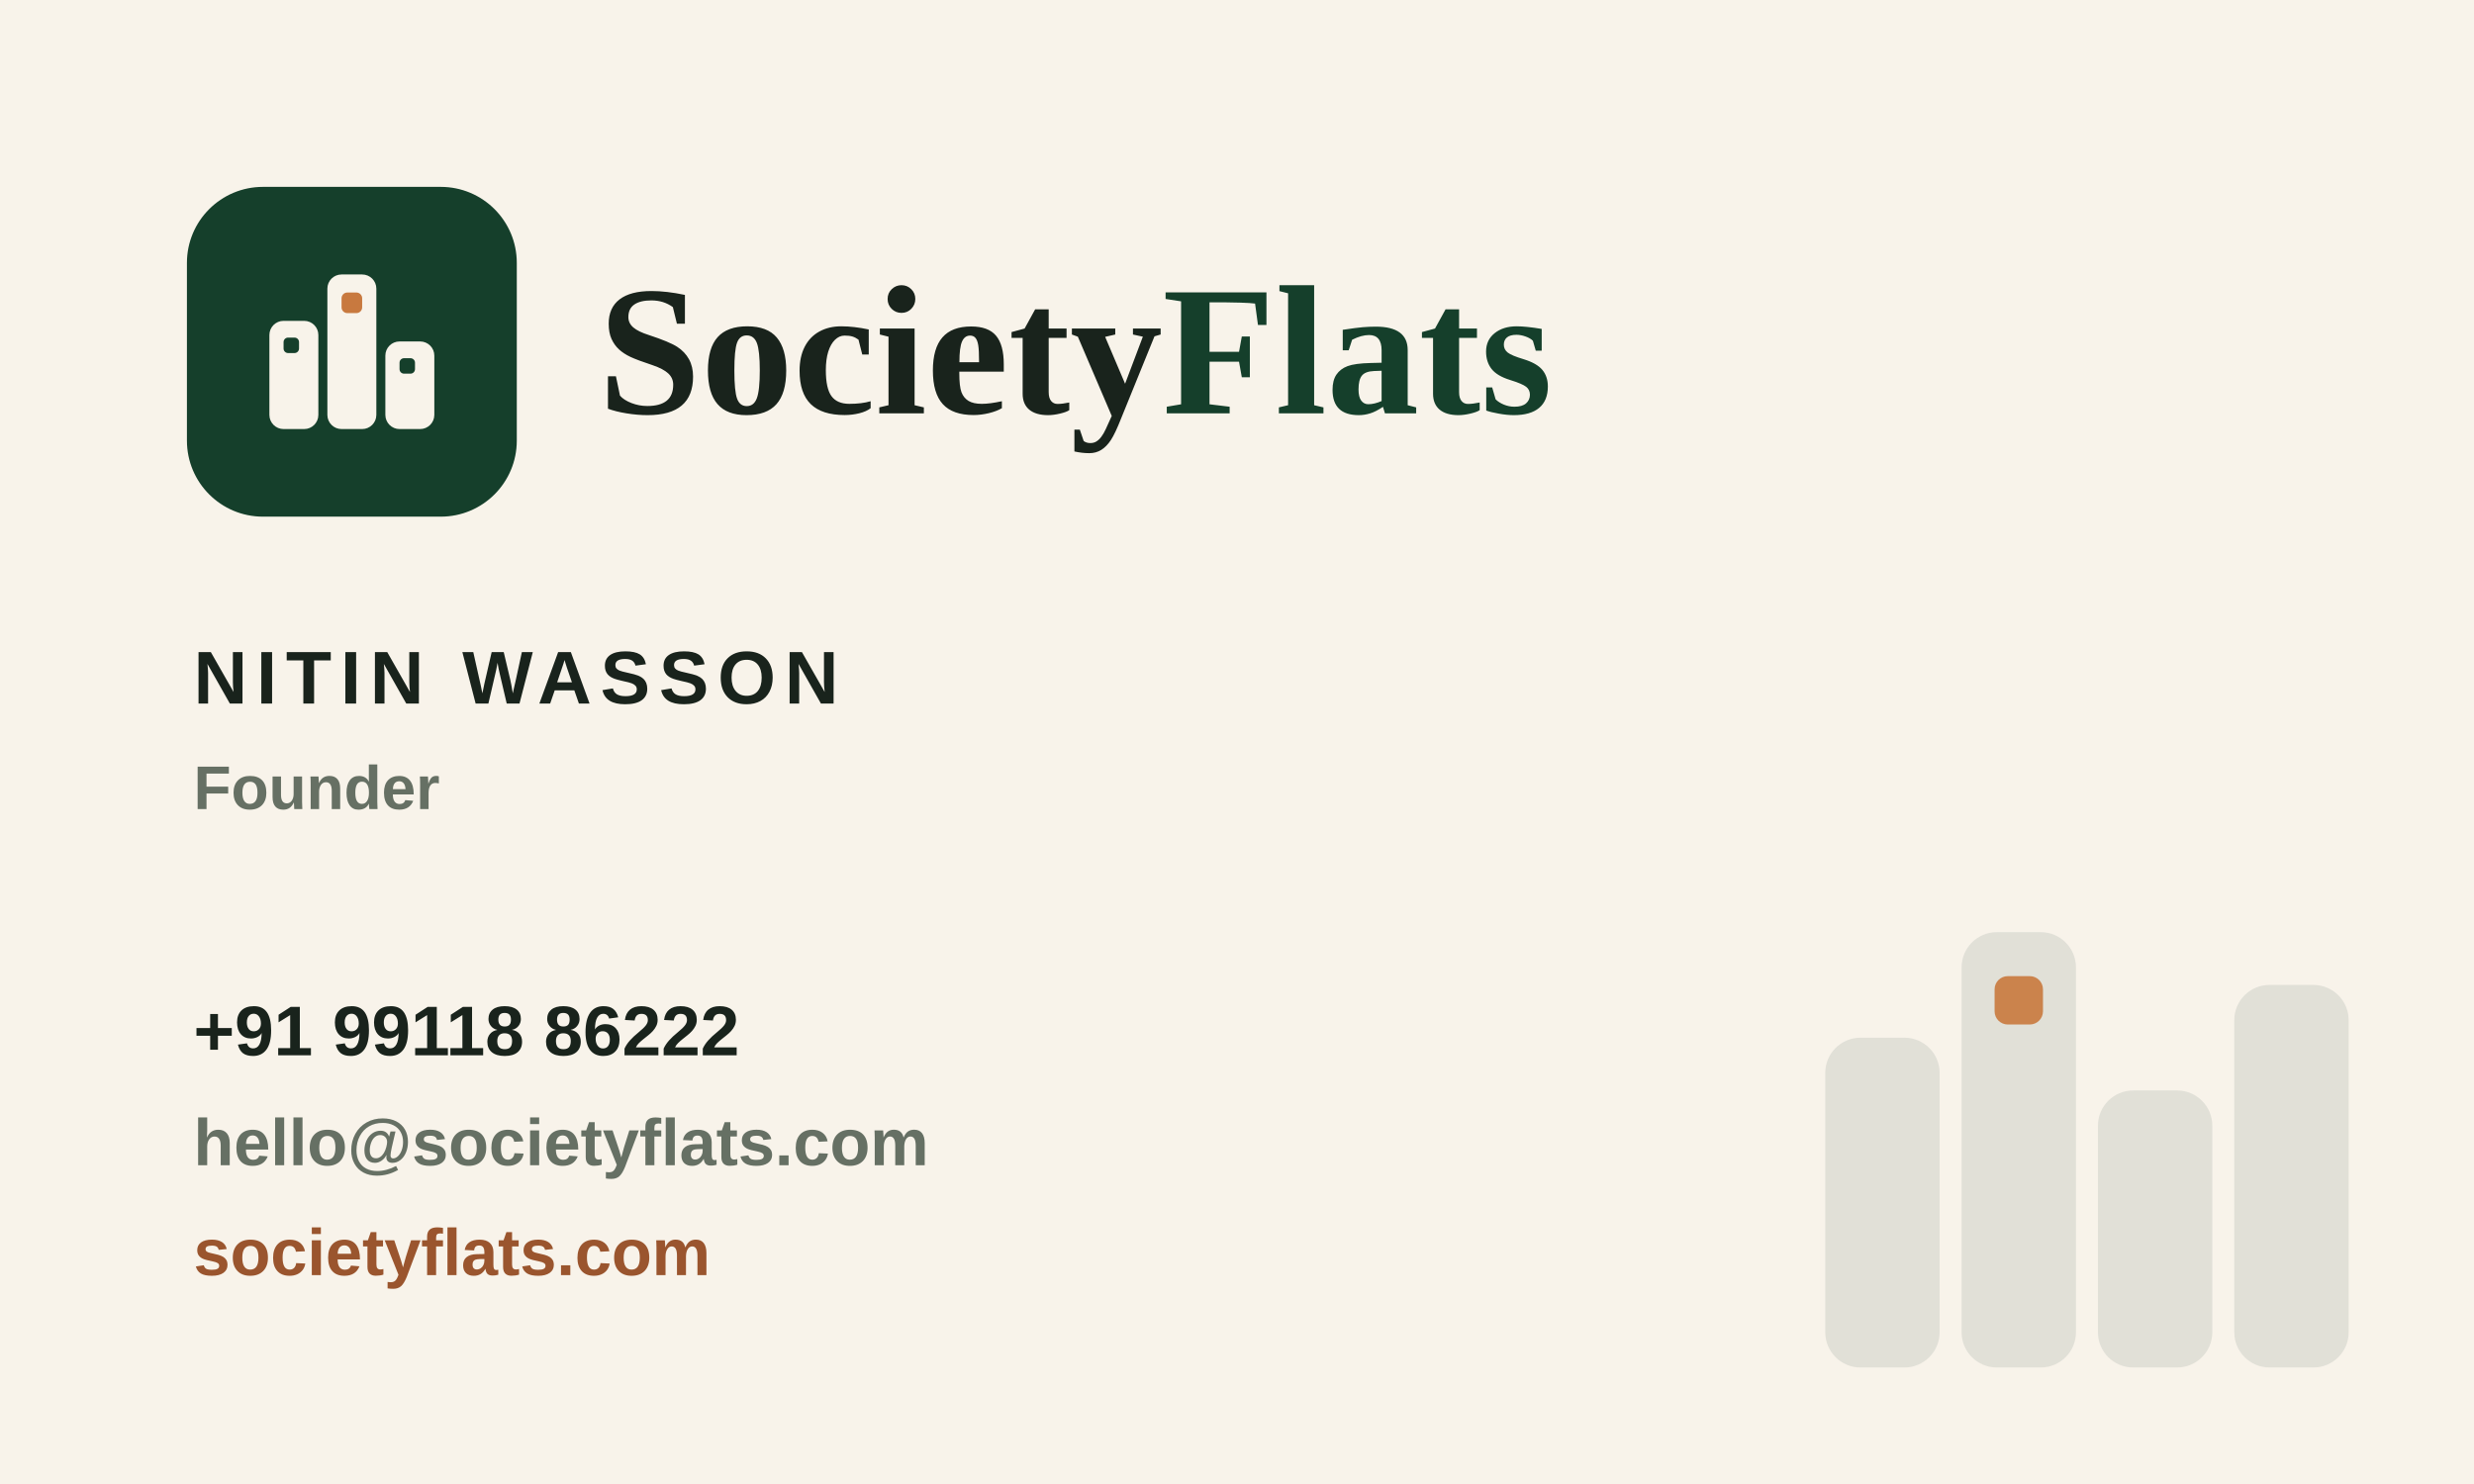
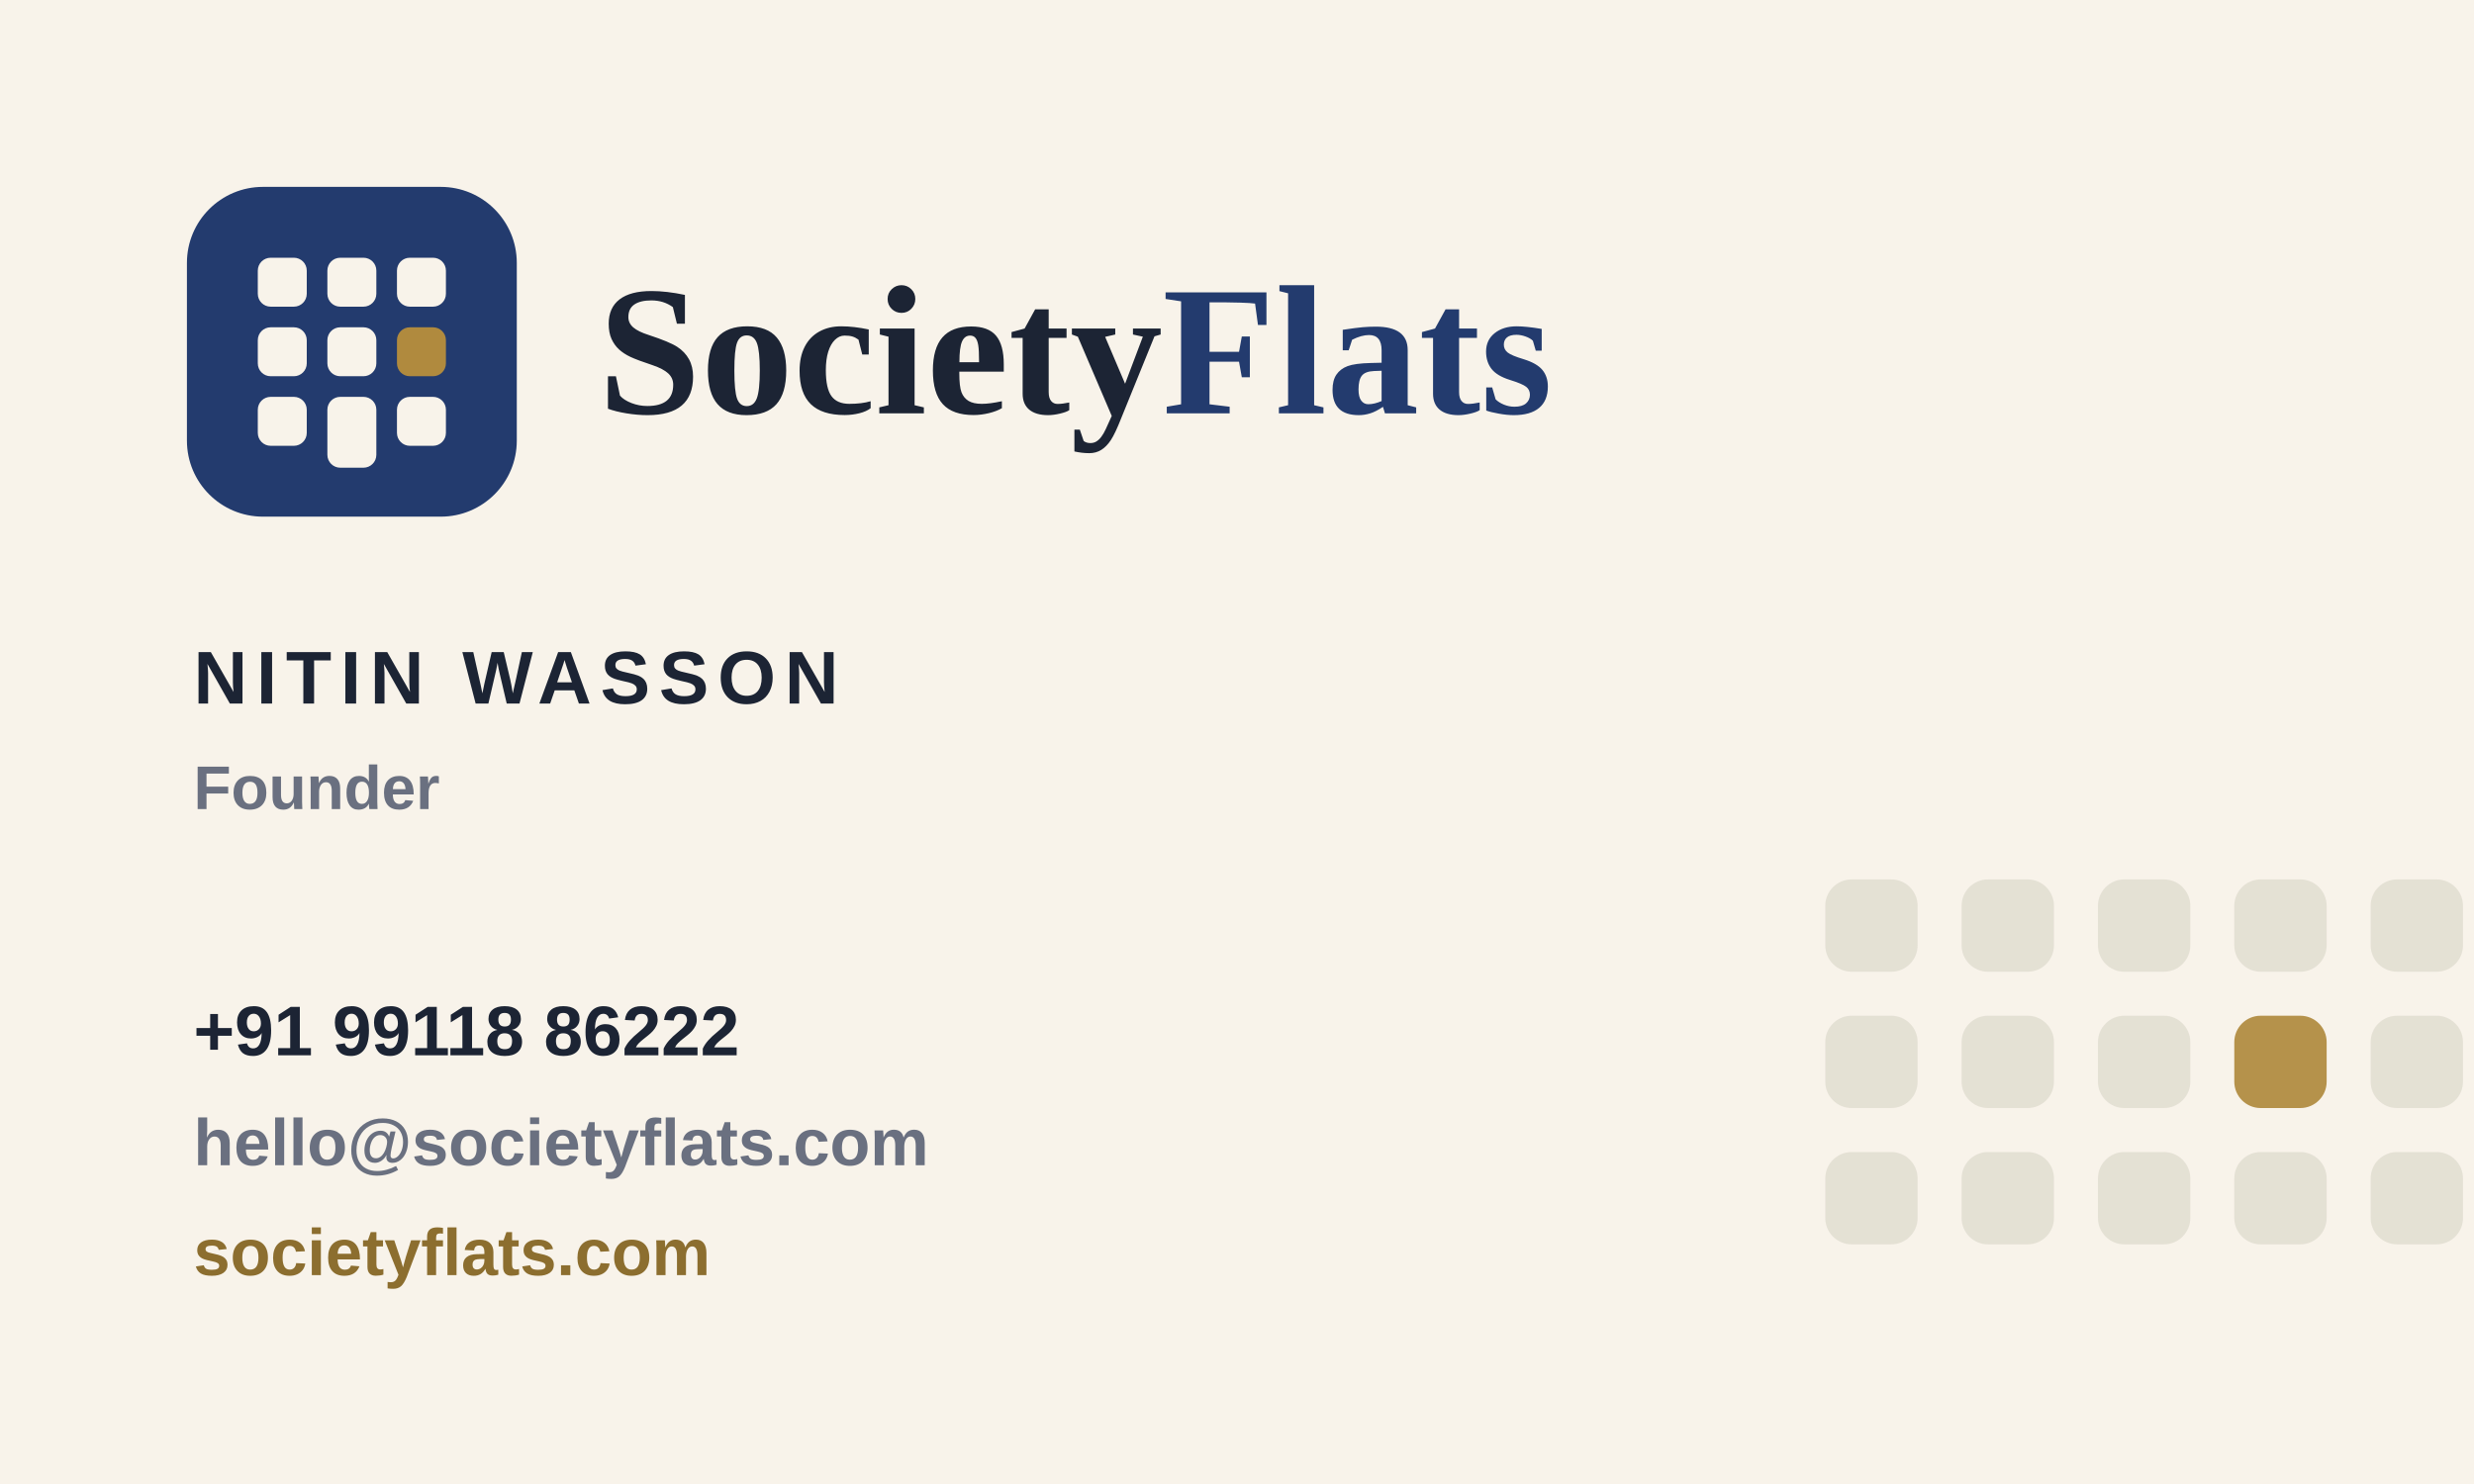
<svg xmlns="http://www.w3.org/2000/svg" width="1125" height="675" viewBox="0 0 1125 675" fill="none">
  <rect width="1125" height="675" fill="#F8F3EA" />
  <g transform="translate(85 85) scale(0.2929688)">
-     <rect width="512" height="512" rx="118" fill="#153F2B" />
-     <rect x="128" y="208" width="76" height="168" rx="22" fill="#F8F3EA" />
-     <rect x="218" y="136" width="76" height="240" rx="22" fill="#F8F3EA" />
-     <rect x="308" y="240" width="76" height="136" rx="22" fill="#F8F3EA" />
-     <rect x="150" y="234" width="24" height="24" rx="7" fill="#153F2B" />
-     <rect x="330" y="266" width="24" height="24" rx="7" fill="#153F2B" />
-     <rect x="240" y="164" width="32" height="32" rx="9" fill="#C8793F" />
+     <rect width="512" height="512" rx="118" fill="#233B6E" />
+     <rect x="110" y="110" width="76" height="76" rx="20" fill="#F8F3EA" />
+     <rect x="218" y="110" width="76" height="76" rx="20" fill="#F8F3EA" />
+     <rect x="326" y="110" width="76" height="76" rx="20" fill="#F8F3EA" />
+     <rect x="110" y="218" width="76" height="76" rx="20" fill="#F8F3EA" />
+     <rect x="218" y="218" width="76" height="76" rx="20" fill="#F8F3EA" />
+     <rect x="326" y="218" width="76" height="76" rx="20" fill="#B08A3E" />
+     <rect x="110" y="326" width="76" height="76" rx="20" fill="#F8F3EA" />
+     <rect x="218" y="326" width="76" height="110" rx="20" fill="#F8F3EA" />
+     <rect x="326" y="326" width="76" height="76" rx="20" fill="#F8F3EA" />
  </g>
-   <text x="272" y="188" font-family="Newsreader, Georgia, 'Times New Roman', serif" font-size="84" font-weight="600" fill="#19231C">Society<tspan fill="#153F2B">Flats</tspan>
+   <text x="272" y="188" font-family="Newsreader, Georgia, 'Times New Roman', serif" font-size="84" font-weight="600" fill="#1C2434">Society<tspan fill="#233B6E">Flats</tspan>
  </text>
-   <text x="88" y="320" font-family="'Hanken Grotesk', 'Helvetica Neue', Arial, sans-serif" font-size="34" font-weight="800" fill="#19231C" letter-spacing="4">NITIN WASSON</text>
-   <text x="88" y="368" font-family="'Hanken Grotesk', 'Helvetica Neue', Arial, sans-serif" font-size="28" font-weight="600" fill="#667064">Founder</text>
-   <text x="88" y="480" font-family="'Hanken Grotesk', 'Helvetica Neue', Arial, sans-serif" font-size="32" font-weight="700" fill="#19231C">+91 99118 86222</text>
-   <text x="88" y="530" font-family="'Hanken Grotesk', 'Helvetica Neue', Arial, sans-serif" font-size="30" font-weight="600" fill="#667064">hello@societyflats.com</text>
-   <text x="88" y="580" font-family="'Hanken Grotesk', 'Helvetica Neue', Arial, sans-serif" font-size="30" font-weight="700" fill="#9A552E">societyflats.com</text>
+   <text x="88" y="320" font-family="'Hanken Grotesk', 'Helvetica Neue', Arial, sans-serif" font-size="34" font-weight="800" fill="#1C2434" letter-spacing="4">NITIN WASSON</text>
+   <text x="88" y="368" font-family="'Hanken Grotesk', 'Helvetica Neue', Arial, sans-serif" font-size="28" font-weight="600" fill="#6A7080">Founder</text>
+   <text x="88" y="480" font-family="'Hanken Grotesk', 'Helvetica Neue', Arial, sans-serif" font-size="32" font-weight="700" fill="#1C2434">+91 99118 86222</text>
+   <text x="88" y="530" font-family="'Hanken Grotesk', 'Helvetica Neue', Arial, sans-serif" font-size="30" font-weight="600" fill="#6A7080">hello@societyflats.com</text>
+   <text x="88" y="580" font-family="'Hanken Grotesk', 'Helvetica Neue', Arial, sans-serif" font-size="30" font-weight="700" fill="#8C6E2F">societyflats.com</text>
  <g transform="translate(830 400) scale(1)" opacity="0.92">
-     <rect x="0" y="72" width="52" height="150" rx="16" fill="#DFDED6" />
-     <rect x="62" y="24" width="52" height="198" rx="16" fill="#DFDED6" />
-     <rect x="124" y="96" width="52" height="126" rx="16" fill="#DFDED6" />
-     <rect x="186" y="48" width="52" height="174" rx="16" fill="#DFDED6" />
-     <rect x="77" y="44" width="22" height="22" rx="6" fill="#C8793F" />
+     <rect x="0" y="0" width="42" height="42" rx="12" fill="#E3DFD3" />
+     <rect x="62" y="0" width="42" height="42" rx="12" fill="#E3DFD3" />
+     <rect x="124" y="0" width="42" height="42" rx="12" fill="#E3DFD3" />
+     <rect x="186" y="0" width="42" height="42" rx="12" fill="#E3DFD3" />
+     <rect x="248" y="0" width="42" height="42" rx="12" fill="#E3DFD3" />
+     <rect x="0" y="62" width="42" height="42" rx="12" fill="#E3DFD3" />
+     <rect x="62" y="62" width="42" height="42" rx="12" fill="#E3DFD3" />
+     <rect x="124" y="62" width="42" height="42" rx="12" fill="#E3DFD3" />
+     <rect x="186" y="62" width="42" height="42" rx="12" fill="#B08A3E" />
+     <rect x="248" y="62" width="42" height="42" rx="12" fill="#E3DFD3" />
+     <rect x="0" y="124" width="42" height="42" rx="12" fill="#E3DFD3" />
+     <rect x="62" y="124" width="42" height="42" rx="12" fill="#E3DFD3" />
+     <rect x="124" y="124" width="42" height="42" rx="12" fill="#E3DFD3" />
+     <rect x="186" y="124" width="42" height="42" rx="12" fill="#E3DFD3" />
+     <rect x="248" y="124" width="42" height="42" rx="12" fill="#E3DFD3" />
  </g>
</svg>
